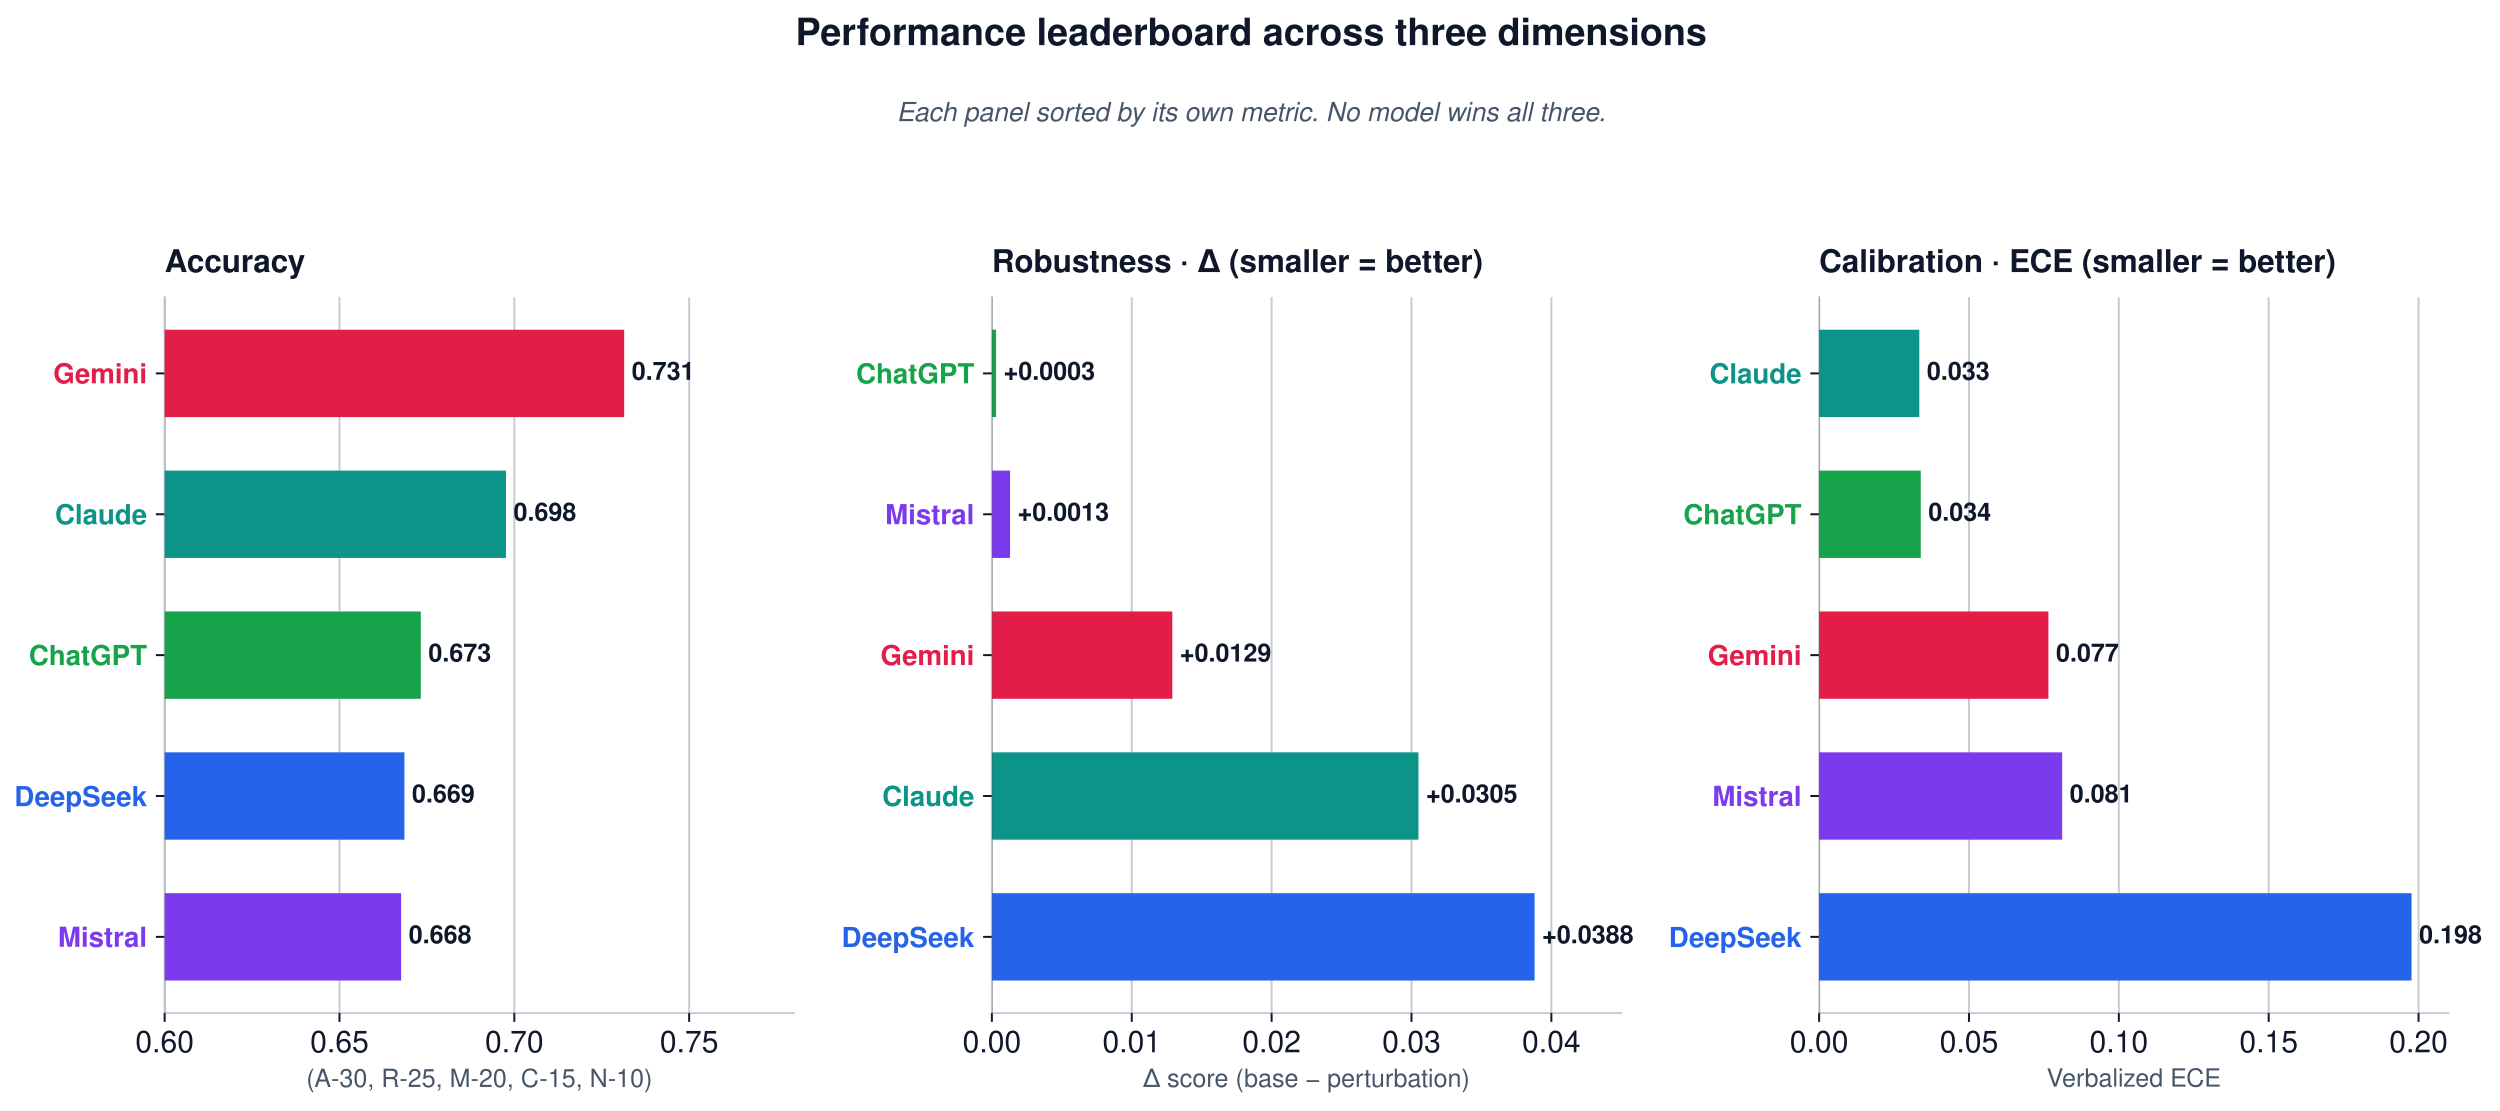
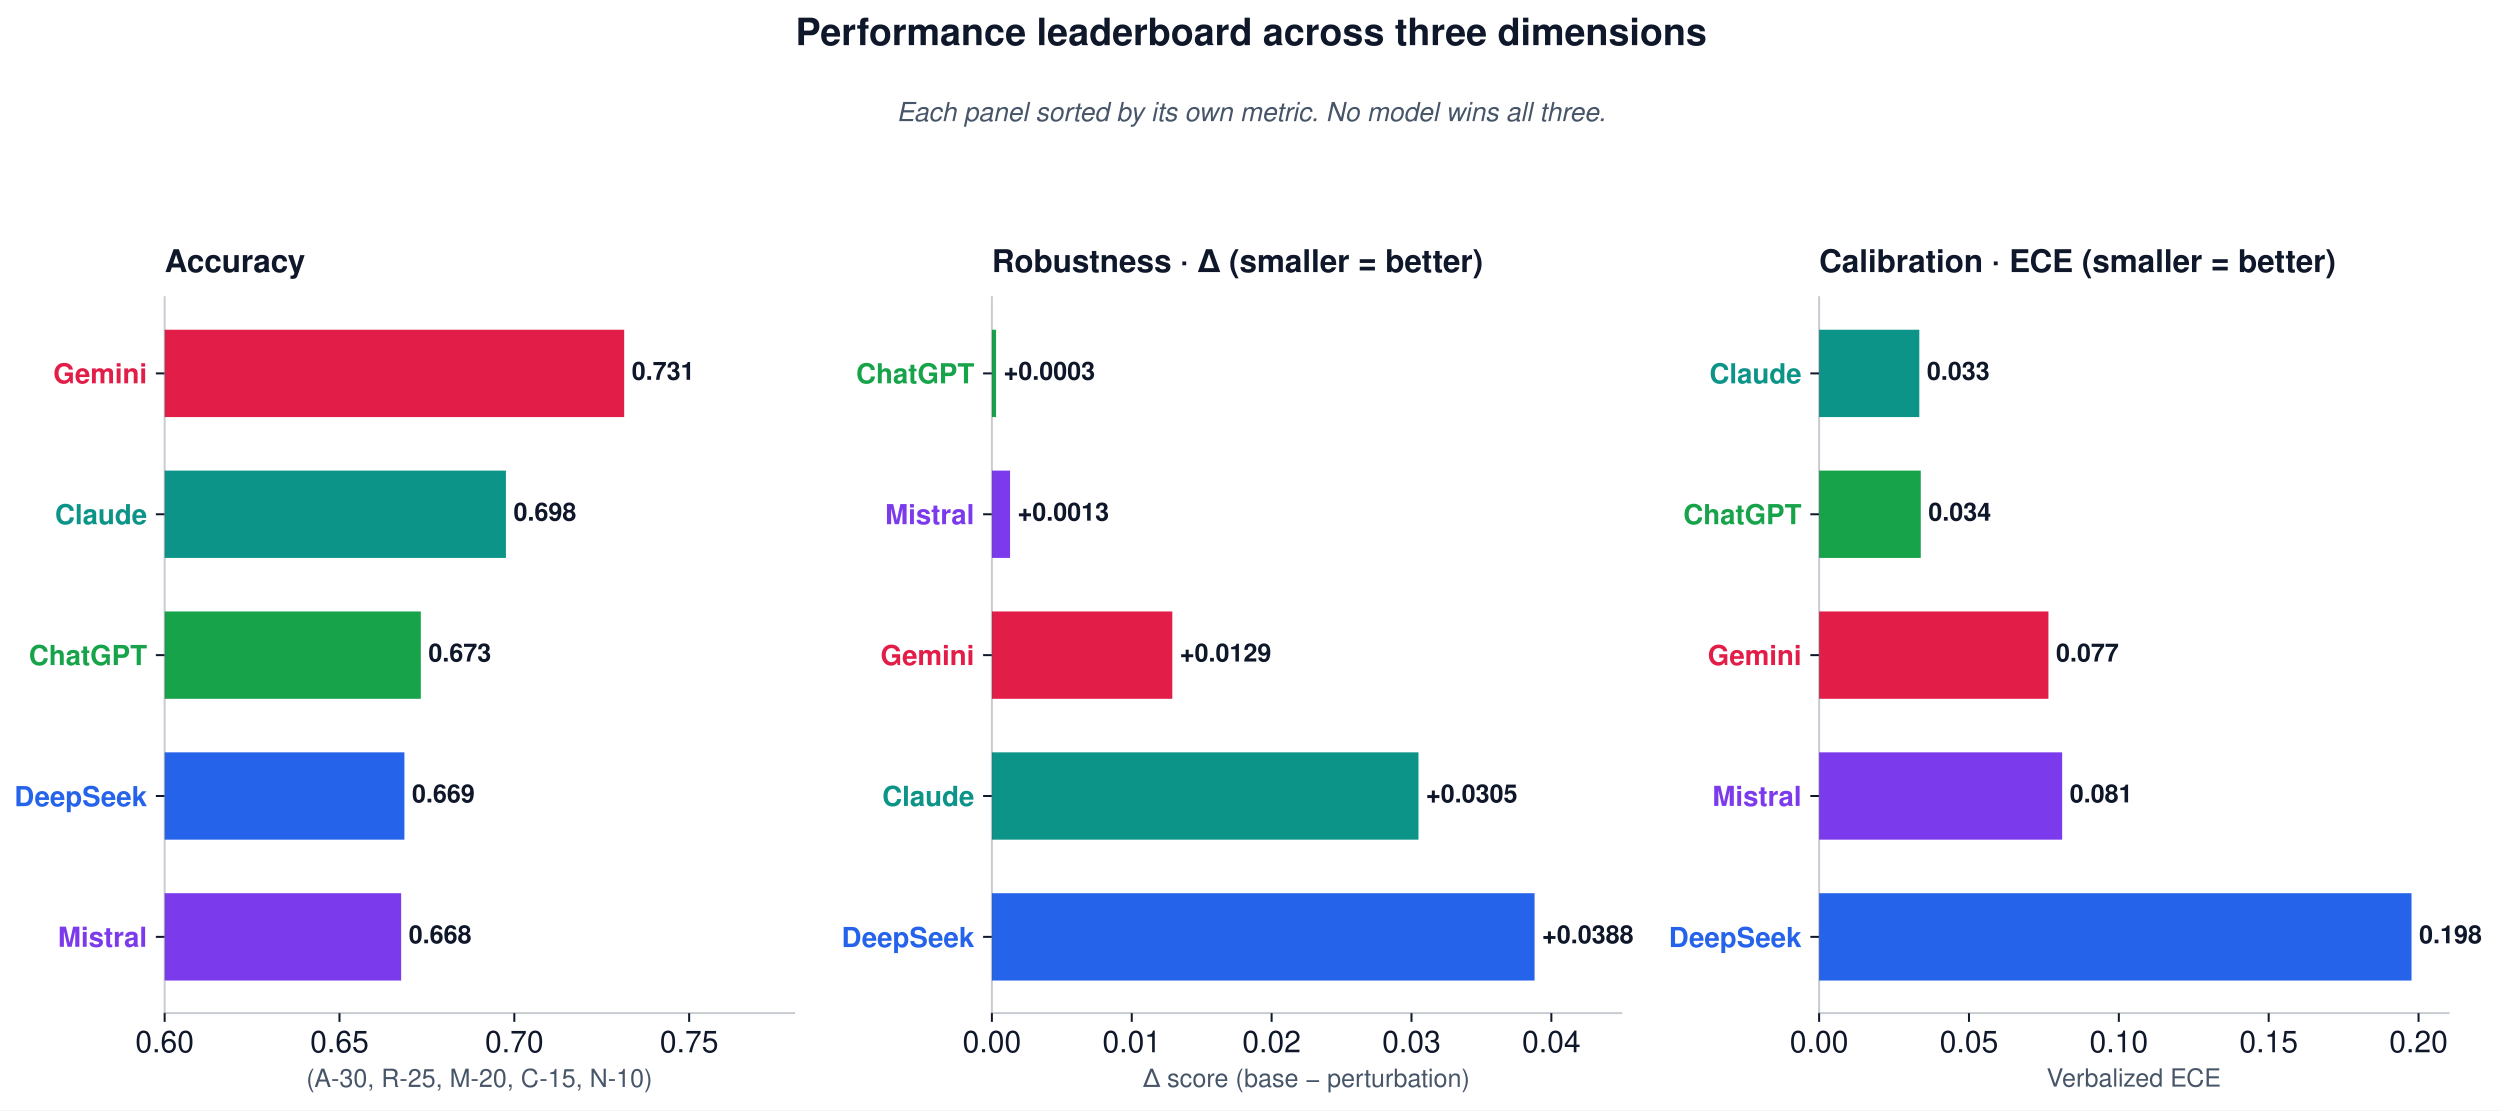
<svg xmlns="http://www.w3.org/2000/svg" xmlns:xlink="http://www.w3.org/1999/xlink" width="995.542pt" height="442.15pt" viewBox="0 0 995.542 442.15" version="1.1">
  <defs>
    <style type="text/css">*{stroke-linejoin: round; stroke-linecap: butt}</style>
  </defs>
  <g id="figure_1">
    <g id="patch_1">
      <path d="M 0 442.15  L 995.542 442.15  L 995.542 -0  L 0 -0  z " style="fill: #ffffff" />
    </g>
    <g id="axes_1">
      <g id="patch_2">
        <path d="M 65.567 403.431  L 316.204 403.431  L 316.204 118.345  L 65.567 118.345  z " style="fill: #ffffff" />
      </g>
      <g id="matplotlib.axis_1">
        <g id="xtick_1">
          <g id="line2d_1">
-             <path d="M 65.567 403.431  L 65.567 118.345  " clip-path="url(#p13b4a8cd56)" style="fill: none; stroke: #475569; stroke-opacity: 0.3; stroke-width: 0.8; stroke-linecap: square" />
-           </g>
-           <g id="line2d_2">
            <defs>
-               <path id="m8a3f5f2186" d="M 0 0  L 0 3.5  " style="stroke: #0f172a; stroke-width: 0.8" />
+               <path id="mbee4a0b622" d="M 0 0  L 0 3.5  " style="stroke: #0f172a; stroke-width: 0.8" />
            </defs>
            <g>
-               <use xlink:href="#m8a3f5f2186" x="65.567" y="403.431" style="fill: #0f172a; stroke: #0f172a; stroke-width: 0.8" />
+               <use xlink:href="#mbee4a0b622" x="65.567" y="403.431" style="fill: #0f172a; stroke: #0f172a; stroke-width: 0.8" />
            </g>
          </g>
          <g id="text_1">
            <text style="font-size: 12px; font-family: 'Helvetica', 'Arial', 'DejaVu Sans', sans-serif; text-anchor: middle; fill: #0f172a" x="65.567" y="419.039" transform="rotate(-0 65.56656 419.0394)">0.60</text>
          </g>
        </g>
        <g id="xtick_2">
-           <g id="line2d_3">
-             <path d="M 135.188 403.431  L 135.188 118.345  " clip-path="url(#p13b4a8cd56)" style="fill: none; stroke: #475569; stroke-opacity: 0.3; stroke-width: 0.8; stroke-linecap: square" />
-           </g>
-           <g id="line2d_4">
-             <g>
-               <use xlink:href="#m8a3f5f2186" x="135.188" y="403.431" style="fill: #0f172a; stroke: #0f172a; stroke-width: 0.8" />
+           <g id="line2d_2">
+             <g>
+               <use xlink:href="#mbee4a0b622" x="135.188" y="403.431" style="fill: #0f172a; stroke: #0f172a; stroke-width: 0.8" />
            </g>
          </g>
          <g id="text_2">
            <text style="font-size: 12px; font-family: 'Helvetica', 'Arial', 'DejaVu Sans', sans-serif; text-anchor: middle; fill: #0f172a" x="135.188" y="419.039" transform="rotate(-0 135.188 419.0394)">0.65</text>
          </g>
        </g>
        <g id="xtick_3">
-           <g id="line2d_5">
-             <path d="M 204.81 403.431  L 204.81 118.345  " clip-path="url(#p13b4a8cd56)" style="fill: none; stroke: #475569; stroke-opacity: 0.3; stroke-width: 0.8; stroke-linecap: square" />
-           </g>
-           <g id="line2d_6">
-             <g>
-               <use xlink:href="#m8a3f5f2186" x="204.81" y="403.431" style="fill: #0f172a; stroke: #0f172a; stroke-width: 0.8" />
+           <g id="line2d_3">
+             <g>
+               <use xlink:href="#mbee4a0b622" x="204.81" y="403.431" style="fill: #0f172a; stroke: #0f172a; stroke-width: 0.8" />
            </g>
          </g>
          <g id="text_3">
            <text style="font-size: 12px; font-family: 'Helvetica', 'Arial', 'DejaVu Sans', sans-serif; text-anchor: middle; fill: #0f172a" x="204.81" y="419.039" transform="rotate(-0 204.8095 419.0394)">0.70</text>
          </g>
        </g>
        <g id="xtick_4">
-           <g id="line2d_7">
-             <path d="M 274.431 403.431  L 274.431 118.345  " clip-path="url(#p13b4a8cd56)" style="fill: none; stroke: #475569; stroke-opacity: 0.3; stroke-width: 0.8; stroke-linecap: square" />
-           </g>
-           <g id="line2d_8">
-             <g>
-               <use xlink:href="#m8a3f5f2186" x="274.431" y="403.431" style="fill: #0f172a; stroke: #0f172a; stroke-width: 0.8" />
+           <g id="line2d_4">
+             <g>
+               <use xlink:href="#mbee4a0b622" x="274.431" y="403.431" style="fill: #0f172a; stroke: #0f172a; stroke-width: 0.8" />
            </g>
          </g>
          <g id="text_4">
            <text style="font-size: 12px; font-family: 'Helvetica', 'Arial', 'DejaVu Sans', sans-serif; text-anchor: middle; fill: #0f172a" x="274.431" y="419.039" transform="rotate(-0 274.431 419.0394)">0.75</text>
          </g>
        </g>
        <g id="text_5">
          <text style="font-size: 10px; font-family: 'Helvetica', 'Arial', 'DejaVu Sans', sans-serif; text-anchor: middle; fill: #475569" x="190.885" y="432.866" transform="rotate(-0 190.8852 432.8656)">(A-30, R-25, M-20, C-15, N-10)</text>
        </g>
      </g>
      <g id="matplotlib.axis_2">
        <g id="ytick_1">
-           <g id="line2d_9">
+           <g id="line2d_5">
            <defs>
-               <path id="m0de467e101" d="M 0 0  L -3.5 0  " style="stroke: #0f172a; stroke-width: 0.8" />
+               <path id="m5d49c0f928" d="M 0 0  L -3.5 0  " style="stroke: #0f172a; stroke-width: 0.8" />
            </defs>
            <g>
-               <use xlink:href="#m0de467e101" x="65.567" y="148.694" style="fill: #0f172a; stroke: #0f172a; stroke-width: 0.8" />
+               <use xlink:href="#m5d49c0f928" x="65.567" y="148.694" style="fill: #0f172a; stroke: #0f172a; stroke-width: 0.8" />
            </g>
          </g>
          <g id="text_6">
            <text style="font-weight: 700; font-size: 11px; font-family: 'Helvetica', 'Arial', 'DejaVu Sans', sans-serif; text-anchor: end; fill: #e11d48" x="58.567" y="152.639" transform="rotate(-0 58.56656 152.639)">Gemini</text>
          </g>
        </g>
        <g id="ytick_2">
-           <g id="line2d_10">
-             <g>
-               <use xlink:href="#m0de467e101" x="65.567" y="204.791" style="fill: #0f172a; stroke: #0f172a; stroke-width: 0.8" />
+           <g id="line2d_6">
+             <g>
+               <use xlink:href="#m5d49c0f928" x="65.567" y="204.791" style="fill: #0f172a; stroke: #0f172a; stroke-width: 0.8" />
            </g>
          </g>
          <g id="text_7">
            <text style="font-weight: 700; font-size: 11px; font-family: 'Helvetica', 'Arial', 'DejaVu Sans', sans-serif; text-anchor: end; fill: #0d9488" x="58.567" y="208.736" transform="rotate(-0 58.56656 208.7363)">Claude</text>
          </g>
        </g>
        <g id="ytick_3">
-           <g id="line2d_11">
-             <g>
-               <use xlink:href="#m0de467e101" x="65.567" y="260.888" style="fill: #0f172a; stroke: #0f172a; stroke-width: 0.8" />
+           <g id="line2d_7">
+             <g>
+               <use xlink:href="#m5d49c0f928" x="65.567" y="260.888" style="fill: #0f172a; stroke: #0f172a; stroke-width: 0.8" />
            </g>
          </g>
          <g id="text_8">
            <text style="font-weight: 700; font-size: 11px; font-family: 'Helvetica', 'Arial', 'DejaVu Sans', sans-serif; text-anchor: end; fill: #16a34a" x="58.567" y="264.834" transform="rotate(-0 58.56656 264.8335)">ChatGPT</text>
          </g>
        </g>
        <g id="ytick_4">
-           <g id="line2d_12">
-             <g>
-               <use xlink:href="#m0de467e101" x="65.567" y="316.985" style="fill: #0f172a; stroke: #0f172a; stroke-width: 0.8" />
+           <g id="line2d_8">
+             <g>
+               <use xlink:href="#m5d49c0f928" x="65.567" y="316.985" style="fill: #0f172a; stroke: #0f172a; stroke-width: 0.8" />
            </g>
          </g>
          <g id="text_9">
            <text style="font-weight: 700; font-size: 11px; font-family: 'Helvetica', 'Arial', 'DejaVu Sans', sans-serif; text-anchor: end; fill: #2563eb" x="58.567" y="321.038" transform="rotate(-0 58.56656 321.0382)">DeepSeek</text>
          </g>
        </g>
        <g id="ytick_5">
-           <g id="line2d_13">
-             <g>
-               <use xlink:href="#m0de467e101" x="65.567" y="373.083" style="fill: #0f172a; stroke: #0f172a; stroke-width: 0.8" />
+           <g id="line2d_9">
+             <g>
+               <use xlink:href="#m5d49c0f928" x="65.567" y="373.083" style="fill: #0f172a; stroke: #0f172a; stroke-width: 0.8" />
            </g>
          </g>
          <g id="text_10">
            <text style="font-weight: 700; font-size: 11px; font-family: 'Helvetica', 'Arial', 'DejaVu Sans', sans-serif; text-anchor: end; fill: #7c3aed" x="58.567" y="377.028" transform="rotate(-0 58.56656 377.028)">Mistral</text>
          </g>
        </g>
      </g>
      <g id="patch_3">
-         <path d="M -769.891 131.303  L 248.56 131.303  L 248.56 166.084  L -769.891 166.084  z " clip-path="url(#p13b4a8cd56)" style="fill: #e11d48" />
+         <path d="M -769.891 131.303  L 248.56 131.303  L 248.56 166.084  L -769.891 166.084  z " clip-path="url(#p1cf6a345e7)" style="fill: #e11d48" />
      </g>
      <g id="patch_4">
-         <path d="M -769.891 187.401  L 201.475 187.401  L 201.475 222.181  L -769.891 222.181  z " clip-path="url(#p13b4a8cd56)" style="fill: #0d9488" />
+         <path d="M -769.891 187.401  L 201.475 187.401  L 201.475 222.181  L -769.891 222.181  z " clip-path="url(#p1cf6a345e7)" style="fill: #0d9488" />
      </g>
      <g id="patch_5">
-         <path d="M -769.891 243.498  L 167.576 243.498  L 167.576 278.278  L -769.891 278.278  z " clip-path="url(#p13b4a8cd56)" style="fill: #16a34a" />
+         <path d="M -769.891 243.498  L 167.576 243.498  L 167.576 278.278  L -769.891 278.278  z " clip-path="url(#p1cf6a345e7)" style="fill: #16a34a" />
      </g>
      <g id="patch_6">
-         <path d="M -769.891 299.595  L 161.043 299.595  L 161.043 334.376  L -769.891 334.376  z " clip-path="url(#p13b4a8cd56)" style="fill: #2563eb" />
+         <path d="M -769.891 299.595  L 161.043 299.595  L 161.043 334.376  L -769.891 334.376  z " clip-path="url(#p1cf6a345e7)" style="fill: #2563eb" />
      </g>
      <g id="patch_7">
-         <path d="M -769.891 355.692  L 159.744 355.692  L 159.744 390.473  L -769.891 390.473  z " clip-path="url(#p13b4a8cd56)" style="fill: #7c3aed" />
+         <path d="M -769.891 355.692  L 159.744 355.692  L 159.744 390.473  L -769.891 390.473  z " clip-path="url(#p1cf6a345e7)" style="fill: #7c3aed" />
      </g>
      <g id="patch_8">
        <path d="M 65.567 403.431  L 65.567 118.345  " style="fill: none; opacity: 0.3; stroke: #475569; stroke-width: 0.8; stroke-linejoin: miter; stroke-linecap: square" />
      </g>
      <g id="patch_9">
        <path d="M 65.567 403.431  L 316.204 403.431  " style="fill: none; opacity: 0.3; stroke: #475569; stroke-width: 0.8; stroke-linejoin: miter; stroke-linecap: square" />
      </g>
      <g id="text_11">
        <text style="font-weight: 700; font-size: 10px; font-family: 'Helvetica', 'Arial', 'DejaVu Sans', sans-serif; text-anchor: start; fill: #0f172a" x="251.567" y="151.238" transform="rotate(-0 251.5673 151.2381)">0.731</text>
      </g>
      <g id="text_12">
        <text style="font-weight: 700; font-size: 10px; font-family: 'Helvetica', 'Arial', 'DejaVu Sans', sans-serif; text-anchor: start; fill: #0f172a" x="204.482" y="207.335" transform="rotate(-0 204.4823 207.3354)">0.698</text>
      </g>
      <g id="text_13">
        <text style="font-weight: 700; font-size: 10px; font-family: 'Helvetica', 'Arial', 'DejaVu Sans', sans-serif; text-anchor: start; fill: #0f172a" x="170.584" y="263.433" transform="rotate(-0 170.5836 263.4327)">0.673</text>
      </g>
      <g id="text_14">
        <text style="font-weight: 700; font-size: 10px; font-family: 'Helvetica', 'Arial', 'DejaVu Sans', sans-serif; text-anchor: start; fill: #0f172a" x="164.05" y="319.53" transform="rotate(-0 164.0503 319.5299)">0.669</text>
      </g>
      <g id="text_15">
        <text style="font-weight: 700; font-size: 10px; font-family: 'Helvetica', 'Arial', 'DejaVu Sans', sans-serif; text-anchor: start; fill: #0f172a" x="162.751" y="375.627" transform="rotate(-0 162.7512 375.6272)">0.668</text>
      </g>
      <g id="text_16">
        <text style="font-weight: 700; font-size: 12.5px; font-family: 'Helvetica', 'Arial', 'DejaVu Sans', sans-serif; text-anchor: start; fill: #0f172a" x="65.567" y="108.345" transform="rotate(-0 65.56656 108.345)">Accuracy</text>
      </g>
    </g>
    <g id="axes_2">
      <g id="patch_10">
        <path d="M 394.985 403.431  L 645.622 403.431  L 645.622 118.345  L 394.985 118.345  z " style="fill: #ffffff" />
      </g>
      <g id="matplotlib.axis_3">
        <g id="xtick_5">
-           <g id="line2d_14">
-             <path d="M 394.985 403.431  L 394.985 118.345  " clip-path="url(#pde8711f9ba)" style="fill: none; stroke: #475569; stroke-opacity: 0.3; stroke-width: 0.8; stroke-linecap: square" />
-           </g>
-           <g id="line2d_15">
-             <g>
-               <use xlink:href="#m8a3f5f2186" x="394.985" y="403.431" style="fill: #0f172a; stroke: #0f172a; stroke-width: 0.8" />
+           <g id="line2d_10">
+             <g>
+               <use xlink:href="#mbee4a0b622" x="394.985" y="403.431" style="fill: #0f172a; stroke: #0f172a; stroke-width: 0.8" />
            </g>
          </g>
          <g id="text_17">
            <text style="font-size: 12px; font-family: 'Helvetica', 'Arial', 'DejaVu Sans', sans-serif; text-anchor: middle; fill: #0f172a" x="394.985" y="419.039" transform="rotate(-0 394.9846 419.0394)">0.00</text>
          </g>
        </g>
        <g id="xtick_6">
-           <g id="line2d_16">
-             <path d="M 450.682 403.431  L 450.682 118.345  " clip-path="url(#pde8711f9ba)" style="fill: none; stroke: #475569; stroke-opacity: 0.3; stroke-width: 0.8; stroke-linecap: square" />
-           </g>
-           <g id="line2d_17">
-             <g>
-               <use xlink:href="#m8a3f5f2186" x="450.682" y="403.431" style="fill: #0f172a; stroke: #0f172a; stroke-width: 0.8" />
+           <g id="line2d_11">
+             <g>
+               <use xlink:href="#mbee4a0b622" x="450.682" y="403.431" style="fill: #0f172a; stroke: #0f172a; stroke-width: 0.8" />
            </g>
          </g>
          <g id="text_18">
            <text style="font-size: 12px; font-family: 'Helvetica', 'Arial', 'DejaVu Sans', sans-serif; text-anchor: middle; fill: #0f172a" x="450.682" y="419.039" transform="rotate(-0 450.6818 419.0394)">0.01</text>
          </g>
        </g>
        <g id="xtick_7">
-           <g id="line2d_18">
-             <path d="M 506.379 403.431  L 506.379 118.345  " clip-path="url(#pde8711f9ba)" style="fill: none; stroke: #475569; stroke-opacity: 0.3; stroke-width: 0.8; stroke-linecap: square" />
-           </g>
-           <g id="line2d_19">
-             <g>
-               <use xlink:href="#m8a3f5f2186" x="506.379" y="403.431" style="fill: #0f172a; stroke: #0f172a; stroke-width: 0.8" />
+           <g id="line2d_12">
+             <g>
+               <use xlink:href="#mbee4a0b622" x="506.379" y="403.431" style="fill: #0f172a; stroke: #0f172a; stroke-width: 0.8" />
            </g>
          </g>
          <g id="text_19">
            <text style="font-size: 12px; font-family: 'Helvetica', 'Arial', 'DejaVu Sans', sans-serif; text-anchor: middle; fill: #0f172a" x="506.379" y="419.039" transform="rotate(-0 506.3789 419.0394)">0.02</text>
          </g>
        </g>
        <g id="xtick_8">
-           <g id="line2d_20">
-             <path d="M 562.076 403.431  L 562.076 118.345  " clip-path="url(#pde8711f9ba)" style="fill: none; stroke: #475569; stroke-opacity: 0.3; stroke-width: 0.8; stroke-linecap: square" />
-           </g>
-           <g id="line2d_21">
-             <g>
-               <use xlink:href="#m8a3f5f2186" x="562.076" y="403.431" style="fill: #0f172a; stroke: #0f172a; stroke-width: 0.8" />
+           <g id="line2d_13">
+             <g>
+               <use xlink:href="#mbee4a0b622" x="562.076" y="403.431" style="fill: #0f172a; stroke: #0f172a; stroke-width: 0.8" />
            </g>
          </g>
          <g id="text_20">
            <text style="font-size: 12px; font-family: 'Helvetica', 'Arial', 'DejaVu Sans', sans-serif; text-anchor: middle; fill: #0f172a" x="562.076" y="419.039" transform="rotate(-0 562.0761 419.0394)">0.03</text>
          </g>
        </g>
        <g id="xtick_9">
-           <g id="line2d_22">
-             <path d="M 617.773 403.431  L 617.773 118.345  " clip-path="url(#pde8711f9ba)" style="fill: none; stroke: #475569; stroke-opacity: 0.3; stroke-width: 0.8; stroke-linecap: square" />
-           </g>
-           <g id="line2d_23">
-             <g>
-               <use xlink:href="#m8a3f5f2186" x="617.773" y="403.431" style="fill: #0f172a; stroke: #0f172a; stroke-width: 0.8" />
+           <g id="line2d_14">
+             <g>
+               <use xlink:href="#mbee4a0b622" x="617.773" y="403.431" style="fill: #0f172a; stroke: #0f172a; stroke-width: 0.8" />
            </g>
          </g>
          <g id="text_21">
            <text style="font-size: 12px; font-family: 'Helvetica', 'Arial', 'DejaVu Sans', sans-serif; text-anchor: middle; fill: #0f172a" x="617.773" y="419.039" transform="rotate(-0 617.7733 419.0394)">0.04</text>
          </g>
        </g>
        <g id="text_22">
          <text style="font-size: 10px; font-family: 'Helvetica', 'Arial', 'DejaVu Sans', sans-serif; text-anchor: middle; fill: #475569" x="520.303" y="432.831" transform="rotate(-0 520.3032 432.8313)">Δ score (base − perturbation)</text>
        </g>
      </g>
      <g id="matplotlib.axis_4">
        <g id="ytick_6">
-           <g id="line2d_24">
-             <g>
-               <use xlink:href="#m0de467e101" x="394.985" y="148.694" style="fill: #0f172a; stroke: #0f172a; stroke-width: 0.8" />
+           <g id="line2d_15">
+             <g>
+               <use xlink:href="#m5d49c0f928" x="394.985" y="148.694" style="fill: #0f172a; stroke: #0f172a; stroke-width: 0.8" />
            </g>
          </g>
          <g id="text_23">
            <text style="font-weight: 700; font-size: 11px; font-family: 'Helvetica', 'Arial', 'DejaVu Sans', sans-serif; text-anchor: end; fill: #16a34a" x="387.985" y="152.639" transform="rotate(-0 387.9846 152.639)">ChatGPT</text>
          </g>
        </g>
        <g id="ytick_7">
-           <g id="line2d_25">
-             <g>
-               <use xlink:href="#m0de467e101" x="394.985" y="204.791" style="fill: #0f172a; stroke: #0f172a; stroke-width: 0.8" />
+           <g id="line2d_16">
+             <g>
+               <use xlink:href="#m5d49c0f928" x="394.985" y="204.791" style="fill: #0f172a; stroke: #0f172a; stroke-width: 0.8" />
            </g>
          </g>
          <g id="text_24">
            <text style="font-weight: 700; font-size: 11px; font-family: 'Helvetica', 'Arial', 'DejaVu Sans', sans-serif; text-anchor: end; fill: #7c3aed" x="387.985" y="208.736" transform="rotate(-0 387.9846 208.7363)">Mistral</text>
          </g>
        </g>
        <g id="ytick_8">
-           <g id="line2d_26">
-             <g>
-               <use xlink:href="#m0de467e101" x="394.985" y="260.888" style="fill: #0f172a; stroke: #0f172a; stroke-width: 0.8" />
+           <g id="line2d_17">
+             <g>
+               <use xlink:href="#m5d49c0f928" x="394.985" y="260.888" style="fill: #0f172a; stroke: #0f172a; stroke-width: 0.8" />
            </g>
          </g>
          <g id="text_25">
            <text style="font-weight: 700; font-size: 11px; font-family: 'Helvetica', 'Arial', 'DejaVu Sans', sans-serif; text-anchor: end; fill: #e11d48" x="387.985" y="264.834" transform="rotate(-0 387.9846 264.8335)">Gemini</text>
          </g>
        </g>
        <g id="ytick_9">
-           <g id="line2d_27">
-             <g>
-               <use xlink:href="#m0de467e101" x="394.985" y="316.985" style="fill: #0f172a; stroke: #0f172a; stroke-width: 0.8" />
+           <g id="line2d_18">
+             <g>
+               <use xlink:href="#m5d49c0f928" x="394.985" y="316.985" style="fill: #0f172a; stroke: #0f172a; stroke-width: 0.8" />
            </g>
          </g>
          <g id="text_26">
            <text style="font-weight: 700; font-size: 11px; font-family: 'Helvetica', 'Arial', 'DejaVu Sans', sans-serif; text-anchor: end; fill: #0d9488" x="387.985" y="320.931" transform="rotate(-0 387.9846 320.9308)">Claude</text>
          </g>
        </g>
        <g id="ytick_10">
-           <g id="line2d_28">
-             <g>
-               <use xlink:href="#m0de467e101" x="394.985" y="373.083" style="fill: #0f172a; stroke: #0f172a; stroke-width: 0.8" />
+           <g id="line2d_19">
+             <g>
+               <use xlink:href="#m5d49c0f928" x="394.985" y="373.083" style="fill: #0f172a; stroke: #0f172a; stroke-width: 0.8" />
            </g>
          </g>
          <g id="text_27">
            <text style="font-weight: 700; font-size: 11px; font-family: 'Helvetica', 'Arial', 'DejaVu Sans', sans-serif; text-anchor: end; fill: #2563eb" x="387.985" y="377.135" transform="rotate(-0 387.9846 377.1354)">DeepSeek</text>
          </g>
        </g>
      </g>
      <g id="patch_11">
-         <path d="M 394.985 131.303  L 396.655 131.303  L 396.655 166.084  L 394.985 166.084  z " clip-path="url(#pde8711f9ba)" style="fill: #16a34a" />
+         <path d="M 394.985 131.303  L 396.655 131.303  L 396.655 166.084  L 394.985 166.084  z " clip-path="url(#pf7524dc363)" style="fill: #16a34a" />
      </g>
      <g id="patch_12">
-         <path d="M 394.985 187.401  L 402.225 187.401  L 402.225 222.181  L 394.985 222.181  z " clip-path="url(#pde8711f9ba)" style="fill: #7c3aed" />
+         <path d="M 394.985 187.401  L 402.225 187.401  L 402.225 222.181  L 394.985 222.181  z " clip-path="url(#pf7524dc363)" style="fill: #7c3aed" />
      </g>
      <g id="patch_13">
-         <path d="M 394.985 243.498  L 466.834 243.498  L 466.834 278.278  L 394.985 278.278  z " clip-path="url(#pde8711f9ba)" style="fill: #e11d48" />
+         <path d="M 394.985 243.498  L 466.834 243.498  L 466.834 278.278  L 394.985 278.278  z " clip-path="url(#pf7524dc363)" style="fill: #e11d48" />
      </g>
      <g id="patch_14">
-         <path d="M 394.985 299.595  L 564.861 299.595  L 564.861 334.376  L 394.985 334.376  z " clip-path="url(#pde8711f9ba)" style="fill: #0d9488" />
+         <path d="M 394.985 299.595  L 564.861 299.595  L 564.861 334.376  L 394.985 334.376  z " clip-path="url(#pf7524dc363)" style="fill: #0d9488" />
      </g>
      <g id="patch_15">
-         <path d="M 394.985 355.692  L 611.09 355.692  L 611.09 390.473  L 394.985 390.473  z " clip-path="url(#pde8711f9ba)" style="fill: #2563eb" />
+         <path d="M 394.985 355.692  L 611.09 355.692  L 611.09 390.473  L 394.985 390.473  z " clip-path="url(#pf7524dc363)" style="fill: #2563eb" />
      </g>
      <g id="patch_16">
        <path d="M 394.985 403.431  L 394.985 118.345  " style="fill: none; opacity: 0.3; stroke: #475569; stroke-width: 0.8; stroke-linejoin: miter; stroke-linecap: square" />
      </g>
      <g id="patch_17">
        <path d="M 394.985 403.431  L 645.622 403.431  " style="fill: none; opacity: 0.3; stroke: #475569; stroke-width: 0.8; stroke-linejoin: miter; stroke-linecap: square" />
      </g>
      <g id="text_28">
        <text style="font-weight: 700; font-size: 10px; font-family: 'Helvetica', 'Arial', 'DejaVu Sans', sans-serif; text-anchor: start; fill: #0f172a" x="399.663" y="151.238" transform="rotate(-0 399.6631 151.2381)">+0.0003</text>
      </g>
      <g id="text_29">
        <text style="font-weight: 700; font-size: 10px; font-family: 'Helvetica', 'Arial', 'DejaVu Sans', sans-serif; text-anchor: start; fill: #0f172a" x="405.233" y="207.335" transform="rotate(-0 405.2329 207.3354)">+0.0013</text>
      </g>
      <g id="text_30">
        <text style="font-weight: 700; font-size: 10px; font-family: 'Helvetica', 'Arial', 'DejaVu Sans', sans-serif; text-anchor: start; fill: #0f172a" x="469.842" y="263.433" transform="rotate(-0 469.8416 263.4327)">+0.0129</text>
      </g>
      <g id="text_31">
        <text style="font-weight: 700; font-size: 10px; font-family: 'Helvetica', 'Arial', 'DejaVu Sans', sans-serif; text-anchor: start; fill: #0f172a" x="567.869" y="319.53" transform="rotate(-0 567.8686 319.5299)">+0.0305</text>
      </g>
      <g id="text_32">
        <text style="font-weight: 700; font-size: 10px; font-family: 'Helvetica', 'Arial', 'DejaVu Sans', sans-serif; text-anchor: start; fill: #0f172a" x="614.097" y="375.627" transform="rotate(-0 614.0973 375.6272)">+0.0388</text>
      </g>
      <g id="text_33">
        <text style="font-weight: 700; font-size: 12.5px; font-family: 'Helvetica', 'Arial', 'DejaVu Sans', sans-serif; text-anchor: start; fill: #0f172a" x="394.985" y="108.345" transform="rotate(-0 394.9846 108.345)">Robustness  ·  Δ (smaller = better)</text>
      </g>
    </g>
    <g id="axes_3">
      <g id="patch_18">
        <path d="M 724.403 403.431  L 975.04 403.431  L 975.04 118.345  L 724.403 118.345  z " style="fill: #ffffff" />
      </g>
      <g id="matplotlib.axis_5">
        <g id="xtick_10">
-           <g id="line2d_29">
-             <path d="M 724.403 403.431  L 724.403 118.345  " clip-path="url(#pc7800abbdc)" style="fill: none; stroke: #475569; stroke-opacity: 0.3; stroke-width: 0.8; stroke-linecap: square" />
-           </g>
-           <g id="line2d_30">
-             <g>
-               <use xlink:href="#m8a3f5f2186" x="724.403" y="403.431" style="fill: #0f172a; stroke: #0f172a; stroke-width: 0.8" />
+           <g id="line2d_20">
+             <g>
+               <use xlink:href="#mbee4a0b622" x="724.403" y="403.431" style="fill: #0f172a; stroke: #0f172a; stroke-width: 0.8" />
            </g>
          </g>
          <g id="text_34">
            <text style="font-size: 12px; font-family: 'Helvetica', 'Arial', 'DejaVu Sans', sans-serif; text-anchor: middle; fill: #0f172a" x="724.403" y="419.039" transform="rotate(-0 724.4026 419.0394)">0.00</text>
          </g>
        </g>
        <g id="xtick_11">
-           <g id="line2d_31">
-             <path d="M 784.078 403.431  L 784.078 118.345  " clip-path="url(#pc7800abbdc)" style="fill: none; stroke: #475569; stroke-opacity: 0.3; stroke-width: 0.8; stroke-linecap: square" />
-           </g>
-           <g id="line2d_32">
-             <g>
-               <use xlink:href="#m8a3f5f2186" x="784.078" y="403.431" style="fill: #0f172a; stroke: #0f172a; stroke-width: 0.8" />
+           <g id="line2d_21">
+             <g>
+               <use xlink:href="#mbee4a0b622" x="784.078" y="403.431" style="fill: #0f172a; stroke: #0f172a; stroke-width: 0.8" />
            </g>
          </g>
          <g id="text_35">
            <text style="font-size: 12px; font-family: 'Helvetica', 'Arial', 'DejaVu Sans', sans-serif; text-anchor: middle; fill: #0f172a" x="784.078" y="419.039" transform="rotate(-0 784.0781 419.0394)">0.05</text>
          </g>
        </g>
        <g id="xtick_12">
-           <g id="line2d_33">
-             <path d="M 843.754 403.431  L 843.754 118.345  " clip-path="url(#pc7800abbdc)" style="fill: none; stroke: #475569; stroke-opacity: 0.3; stroke-width: 0.8; stroke-linecap: square" />
-           </g>
-           <g id="line2d_34">
-             <g>
-               <use xlink:href="#m8a3f5f2186" x="843.754" y="403.431" style="fill: #0f172a; stroke: #0f172a; stroke-width: 0.8" />
+           <g id="line2d_22">
+             <g>
+               <use xlink:href="#mbee4a0b622" x="843.754" y="403.431" style="fill: #0f172a; stroke: #0f172a; stroke-width: 0.8" />
            </g>
          </g>
          <g id="text_36">
            <text style="font-size: 12px; font-family: 'Helvetica', 'Arial', 'DejaVu Sans', sans-serif; text-anchor: middle; fill: #0f172a" x="843.754" y="419.039" transform="rotate(-0 843.7537 419.0394)">0.10</text>
          </g>
        </g>
        <g id="xtick_13">
-           <g id="line2d_35">
-             <path d="M 903.429 403.431  L 903.429 118.345  " clip-path="url(#pc7800abbdc)" style="fill: none; stroke: #475569; stroke-opacity: 0.3; stroke-width: 0.8; stroke-linecap: square" />
-           </g>
-           <g id="line2d_36">
-             <g>
-               <use xlink:href="#m8a3f5f2186" x="903.429" y="403.431" style="fill: #0f172a; stroke: #0f172a; stroke-width: 0.8" />
+           <g id="line2d_23">
+             <g>
+               <use xlink:href="#mbee4a0b622" x="903.429" y="403.431" style="fill: #0f172a; stroke: #0f172a; stroke-width: 0.8" />
            </g>
          </g>
          <g id="text_37">
            <text style="font-size: 12px; font-family: 'Helvetica', 'Arial', 'DejaVu Sans', sans-serif; text-anchor: middle; fill: #0f172a" x="903.429" y="419.039" transform="rotate(-0 903.4292 419.0394)">0.15</text>
          </g>
        </g>
        <g id="xtick_14">
-           <g id="line2d_37">
-             <path d="M 963.105 403.431  L 963.105 118.345  " clip-path="url(#pc7800abbdc)" style="fill: none; stroke: #475569; stroke-opacity: 0.3; stroke-width: 0.8; stroke-linecap: square" />
-           </g>
-           <g id="line2d_38">
-             <g>
-               <use xlink:href="#m8a3f5f2186" x="963.105" y="403.431" style="fill: #0f172a; stroke: #0f172a; stroke-width: 0.8" />
+           <g id="line2d_24">
+             <g>
+               <use xlink:href="#mbee4a0b622" x="963.105" y="403.431" style="fill: #0f172a; stroke: #0f172a; stroke-width: 0.8" />
            </g>
          </g>
          <g id="text_38">
            <text style="font-size: 12px; font-family: 'Helvetica', 'Arial', 'DejaVu Sans', sans-serif; text-anchor: middle; fill: #0f172a" x="963.105" y="419.039" transform="rotate(-0 963.1048 419.0394)">0.20</text>
          </g>
        </g>
        <g id="text_39">
          <text style="font-size: 10px; font-family: 'Helvetica', 'Arial', 'DejaVu Sans', sans-serif; text-anchor: middle; fill: #475569" x="849.721" y="432.714" transform="rotate(-0 849.7212 432.7141)">Verbalized ECE</text>
        </g>
      </g>
      <g id="matplotlib.axis_6">
        <g id="ytick_11">
-           <g id="line2d_39">
-             <g>
-               <use xlink:href="#m0de467e101" x="724.403" y="148.694" style="fill: #0f172a; stroke: #0f172a; stroke-width: 0.8" />
+           <g id="line2d_25">
+             <g>
+               <use xlink:href="#m5d49c0f928" x="724.403" y="148.694" style="fill: #0f172a; stroke: #0f172a; stroke-width: 0.8" />
            </g>
          </g>
          <g id="text_40">
            <text style="font-weight: 700; font-size: 11px; font-family: 'Helvetica', 'Arial', 'DejaVu Sans', sans-serif; text-anchor: end; fill: #0d9488" x="717.403" y="152.639" transform="rotate(-0 717.4026 152.639)">Claude</text>
          </g>
        </g>
        <g id="ytick_12">
-           <g id="line2d_40">
-             <g>
-               <use xlink:href="#m0de467e101" x="724.403" y="204.791" style="fill: #0f172a; stroke: #0f172a; stroke-width: 0.8" />
+           <g id="line2d_26">
+             <g>
+               <use xlink:href="#m5d49c0f928" x="724.403" y="204.791" style="fill: #0f172a; stroke: #0f172a; stroke-width: 0.8" />
            </g>
          </g>
          <g id="text_41">
            <text style="font-weight: 700; font-size: 11px; font-family: 'Helvetica', 'Arial', 'DejaVu Sans', sans-serif; text-anchor: end; fill: #16a34a" x="717.403" y="208.736" transform="rotate(-0 717.4026 208.7363)">ChatGPT</text>
          </g>
        </g>
        <g id="ytick_13">
-           <g id="line2d_41">
-             <g>
-               <use xlink:href="#m0de467e101" x="724.403" y="260.888" style="fill: #0f172a; stroke: #0f172a; stroke-width: 0.8" />
+           <g id="line2d_27">
+             <g>
+               <use xlink:href="#m5d49c0f928" x="724.403" y="260.888" style="fill: #0f172a; stroke: #0f172a; stroke-width: 0.8" />
            </g>
          </g>
          <g id="text_42">
            <text style="font-weight: 700; font-size: 11px; font-family: 'Helvetica', 'Arial', 'DejaVu Sans', sans-serif; text-anchor: end; fill: #e11d48" x="717.403" y="264.834" transform="rotate(-0 717.4026 264.8335)">Gemini</text>
          </g>
        </g>
        <g id="ytick_14">
-           <g id="line2d_42">
-             <g>
-               <use xlink:href="#m0de467e101" x="724.403" y="316.985" style="fill: #0f172a; stroke: #0f172a; stroke-width: 0.8" />
+           <g id="line2d_28">
+             <g>
+               <use xlink:href="#m5d49c0f928" x="724.403" y="316.985" style="fill: #0f172a; stroke: #0f172a; stroke-width: 0.8" />
            </g>
          </g>
          <g id="text_43">
            <text style="font-weight: 700; font-size: 11px; font-family: 'Helvetica', 'Arial', 'DejaVu Sans', sans-serif; text-anchor: end; fill: #7c3aed" x="717.403" y="320.931" transform="rotate(-0 717.4026 320.9308)">Mistral</text>
          </g>
        </g>
        <g id="ytick_15">
-           <g id="line2d_43">
-             <g>
-               <use xlink:href="#m0de467e101" x="724.403" y="373.083" style="fill: #0f172a; stroke: #0f172a; stroke-width: 0.8" />
+           <g id="line2d_29">
+             <g>
+               <use xlink:href="#m5d49c0f928" x="724.403" y="373.083" style="fill: #0f172a; stroke: #0f172a; stroke-width: 0.8" />
            </g>
          </g>
          <g id="text_44">
            <text style="font-weight: 700; font-size: 11px; font-family: 'Helvetica', 'Arial', 'DejaVu Sans', sans-serif; text-anchor: end; fill: #2563eb" x="717.403" y="377.135" transform="rotate(-0 717.4026 377.1354)">DeepSeek</text>
          </g>
        </g>
      </g>
      <g id="patch_19">
-         <path d="M 724.403 131.303  L 764.303 131.303  L 764.303 166.084  L 724.403 166.084  z " clip-path="url(#pc7800abbdc)" style="fill: #0d9488" />
+         <path d="M 724.403 131.303  L 764.303 131.303  L 764.303 166.084  L 724.403 166.084  z " clip-path="url(#pf959489e6d)" style="fill: #0d9488" />
      </g>
      <g id="patch_20">
-         <path d="M 724.403 187.401  L 764.884 187.401  L 764.884 222.181  L 724.403 222.181  z " clip-path="url(#pc7800abbdc)" style="fill: #16a34a" />
+         <path d="M 724.403 187.401  L 764.884 187.401  L 764.884 222.181  L 724.403 222.181  z " clip-path="url(#pf959489e6d)" style="fill: #16a34a" />
      </g>
      <g id="patch_21">
-         <path d="M 724.403 243.498  L 815.719 243.498  L 815.719 278.278  L 724.403 278.278  z " clip-path="url(#pc7800abbdc)" style="fill: #e11d48" />
+         <path d="M 724.403 243.498  L 815.719 243.498  L 815.719 278.278  L 724.403 278.278  z " clip-path="url(#pf959489e6d)" style="fill: #e11d48" />
      </g>
      <g id="patch_22">
-         <path d="M 724.403 299.595  L 821.186 299.595  L 821.186 334.376  L 724.403 334.376  z " clip-path="url(#pc7800abbdc)" style="fill: #7c3aed" />
+         <path d="M 724.403 299.595  L 821.186 299.595  L 821.186 334.376  L 724.403 334.376  z " clip-path="url(#pf959489e6d)" style="fill: #7c3aed" />
      </g>
      <g id="patch_23">
-         <path d="M 724.403 355.692  L 960.313 355.692  L 960.313 390.473  L 724.403 390.473  z " clip-path="url(#pc7800abbdc)" style="fill: #2563eb" />
+         <path d="M 724.403 355.692  L 960.313 355.692  L 960.313 390.473  L 724.403 390.473  z " clip-path="url(#pf959489e6d)" style="fill: #2563eb" />
      </g>
      <g id="patch_24">
        <path d="M 724.403 403.431  L 724.403 118.345  " style="fill: none; opacity: 0.3; stroke: #475569; stroke-width: 0.8; stroke-linejoin: miter; stroke-linecap: square" />
      </g>
      <g id="patch_25">
        <path d="M 724.403 403.431  L 975.04 403.431  " style="fill: none; opacity: 0.3; stroke: #475569; stroke-width: 0.8; stroke-linejoin: miter; stroke-linecap: square" />
      </g>
      <g id="text_45">
        <text style="font-weight: 700; font-size: 10px; font-family: 'Helvetica', 'Arial', 'DejaVu Sans', sans-serif; text-anchor: start; fill: #0f172a" x="767.31" y="151.238" transform="rotate(-0 767.3103 151.2381)">0.033</text>
      </g>
      <g id="text_46">
        <text style="font-weight: 700; font-size: 10px; font-family: 'Helvetica', 'Arial', 'DejaVu Sans', sans-serif; text-anchor: start; fill: #0f172a" x="767.892" y="207.335" transform="rotate(-0 767.8919 207.3354)">0.034</text>
      </g>
      <g id="text_47">
        <text style="font-weight: 700; font-size: 10px; font-family: 'Helvetica', 'Arial', 'DejaVu Sans', sans-serif; text-anchor: start; fill: #0f172a" x="818.727" y="263.433" transform="rotate(-0 818.7266 263.4327)">0.077</text>
      </g>
      <g id="text_48">
        <text style="font-weight: 700; font-size: 10px; font-family: 'Helvetica', 'Arial', 'DejaVu Sans', sans-serif; text-anchor: start; fill: #0f172a" x="824.194" y="319.53" transform="rotate(-0 824.194 319.5299)">0.081</text>
      </g>
      <g id="text_49">
        <text style="font-weight: 700; font-size: 10px; font-family: 'Helvetica', 'Arial', 'DejaVu Sans', sans-serif; text-anchor: start; fill: #0f172a" x="963.321" y="375.627" transform="rotate(-0 963.3206 375.6272)">0.198</text>
      </g>
      <g id="text_50">
        <text style="font-weight: 700; font-size: 12.5px; font-family: 'Helvetica', 'Arial', 'DejaVu Sans', sans-serif; text-anchor: start; fill: #0f172a" x="724.403" y="108.345" transform="rotate(-0 724.4026 108.345)">Calibration  ·  ECE (smaller = better)</text>
      </g>
    </g>
    <g id="text_51">
      <text style="font-weight: 700; font-size: 15px; font-family: 'Helvetica', 'Arial', 'DejaVu Sans', sans-serif; text-anchor: middle; fill: #0f172a" x="498.247" y="17.96" transform="rotate(-0 498.2466 17.96016)">Performance leaderboard across three dimensions</text>
    </g>
    <g id="text_52">
      <text style="font-style: italic; font-size: 10.5px; font-family: 'Helvetica', 'Arial', 'DejaVu Sans', sans-serif; text-anchor: middle; fill: #475569" x="498.247" y="48.24" transform="rotate(-0 498.2466 48.24)">Each panel sorted by its own metric. No model wins all three.</text>
    </g>
  </g>
  <defs>
-     <clipPath id="p13b4a8cd56">
+     <clipPath id="p1cf6a345e7">
      <rect x="65.567" y="118.345" width="250.637" height="285.086" />
    </clipPath>
-     <clipPath id="pde8711f9ba">
+     <clipPath id="pf7524dc363">
      <rect x="394.985" y="118.345" width="250.637" height="285.086" />
    </clipPath>
-     <clipPath id="pc7800abbdc">
+     <clipPath id="pf959489e6d">
      <rect x="724.403" y="118.345" width="250.637" height="285.086" />
    </clipPath>
  </defs>
</svg>
